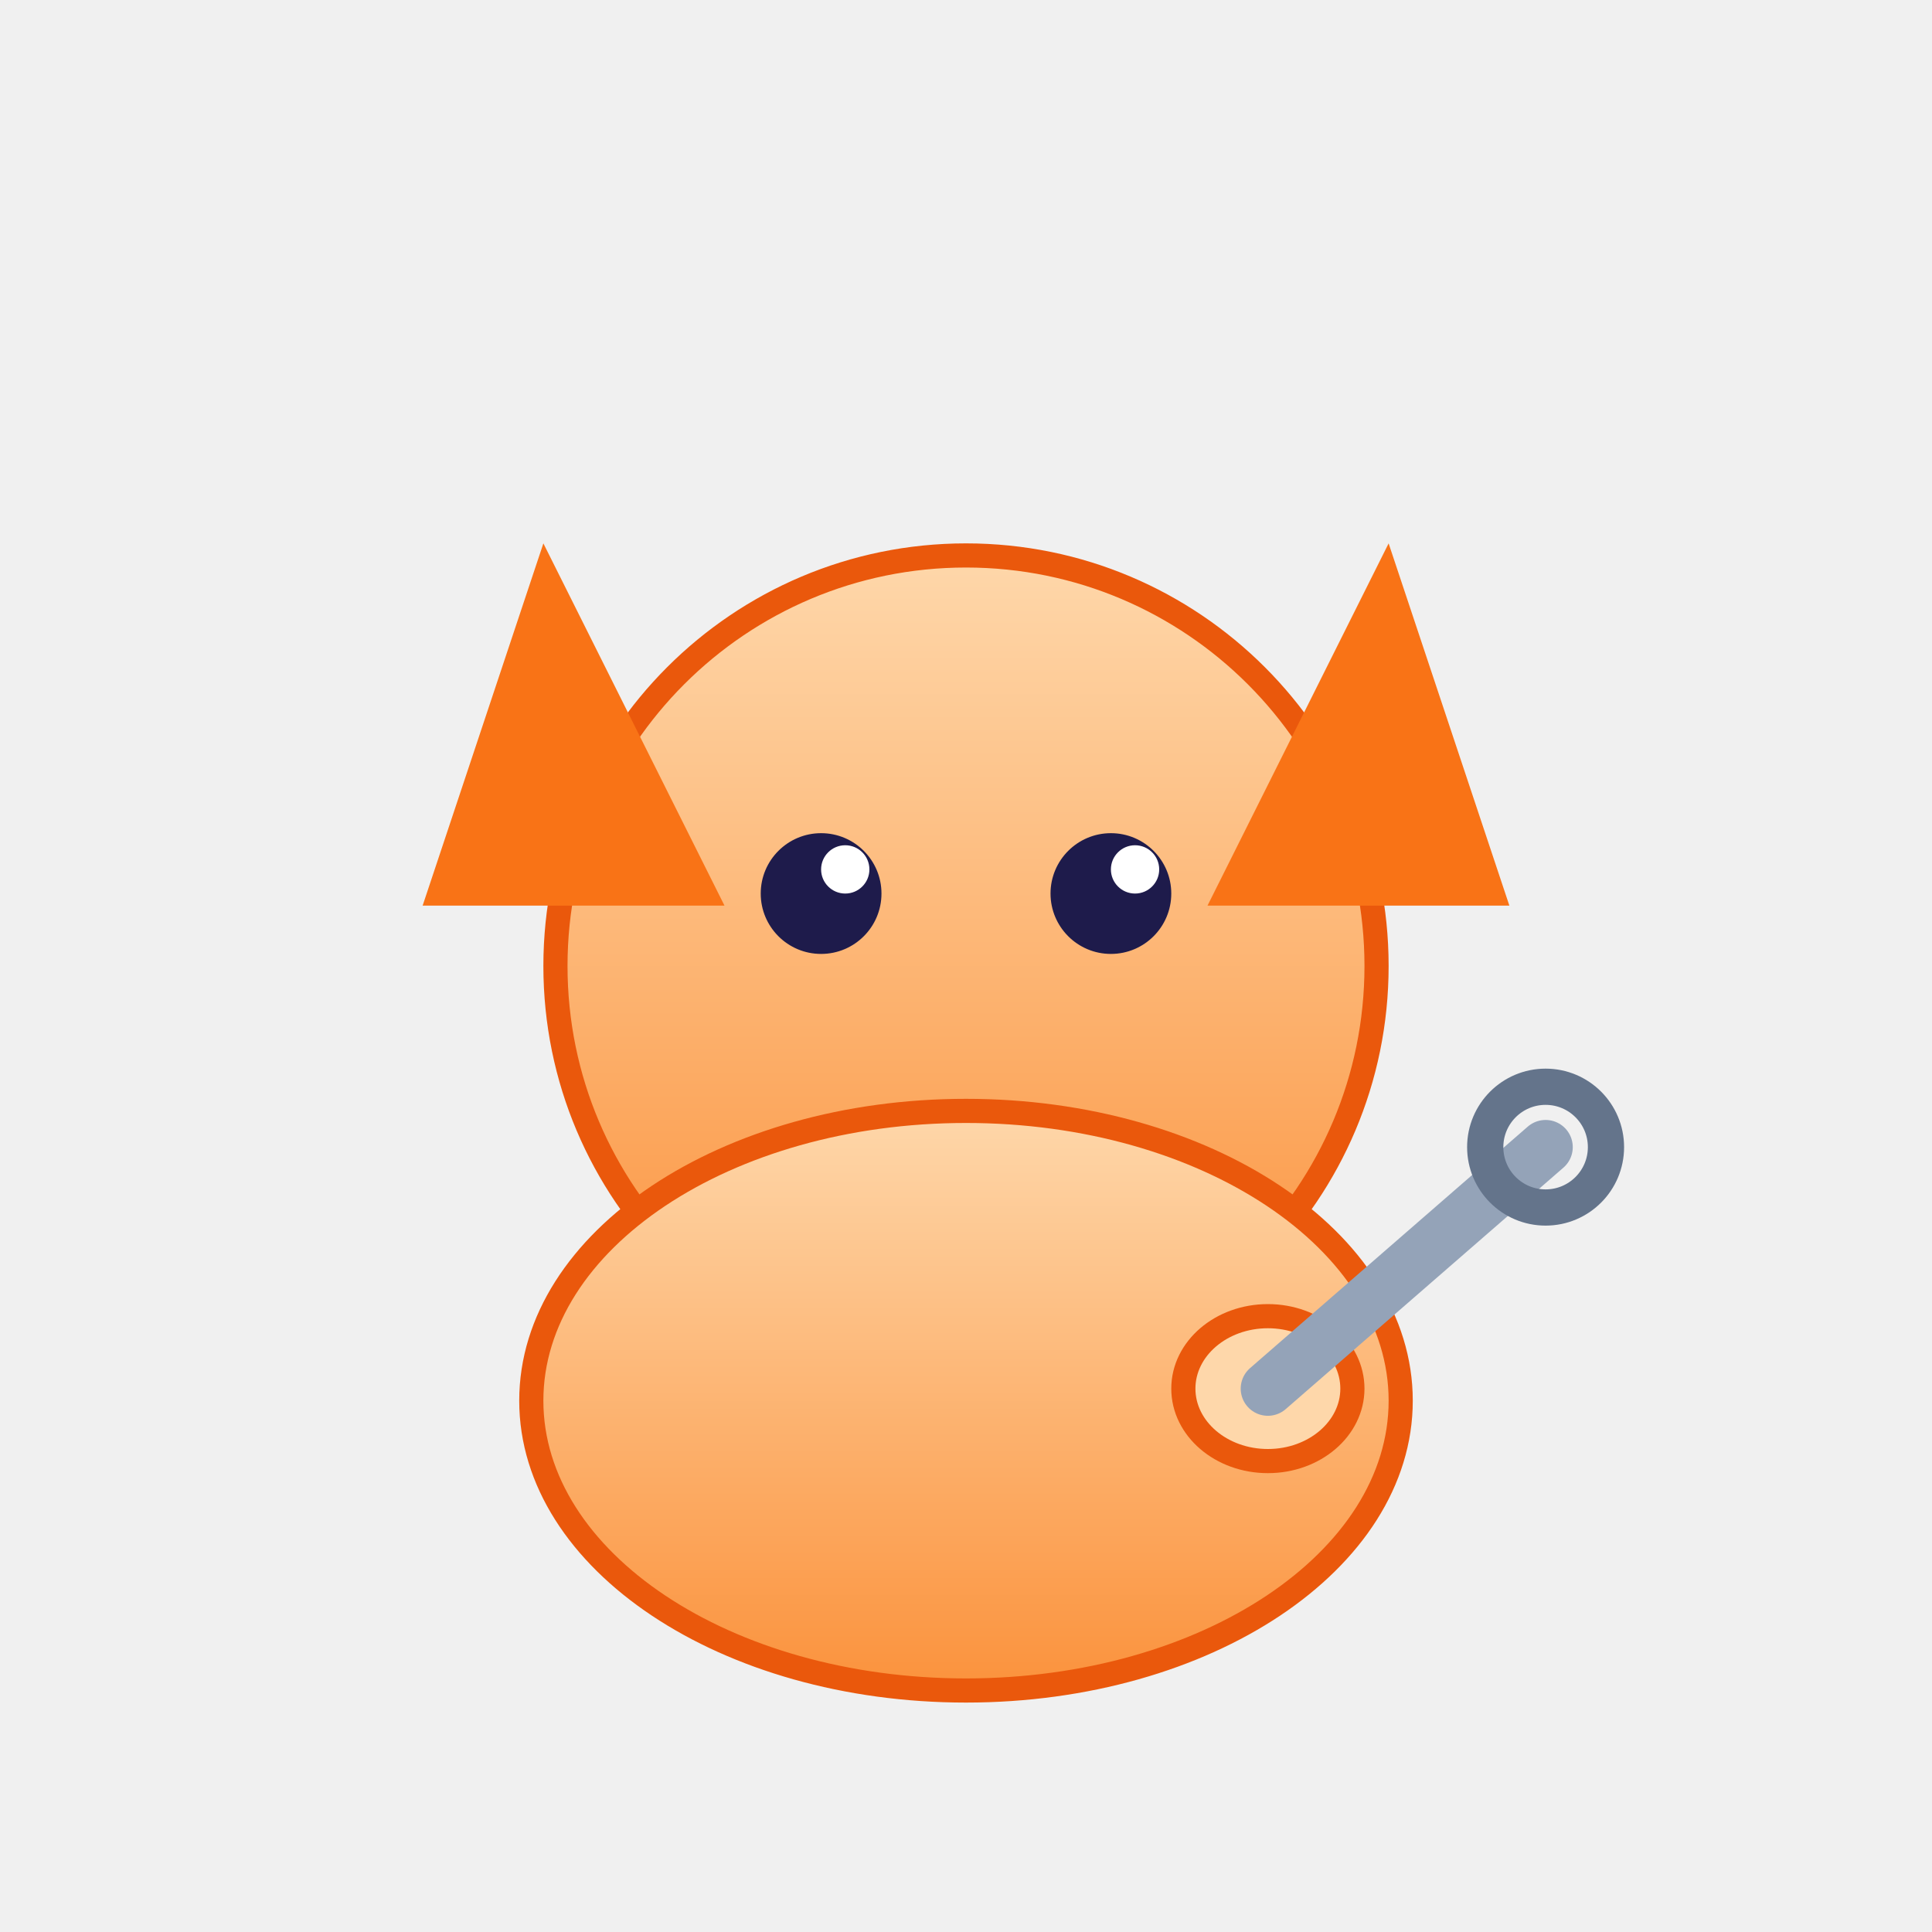
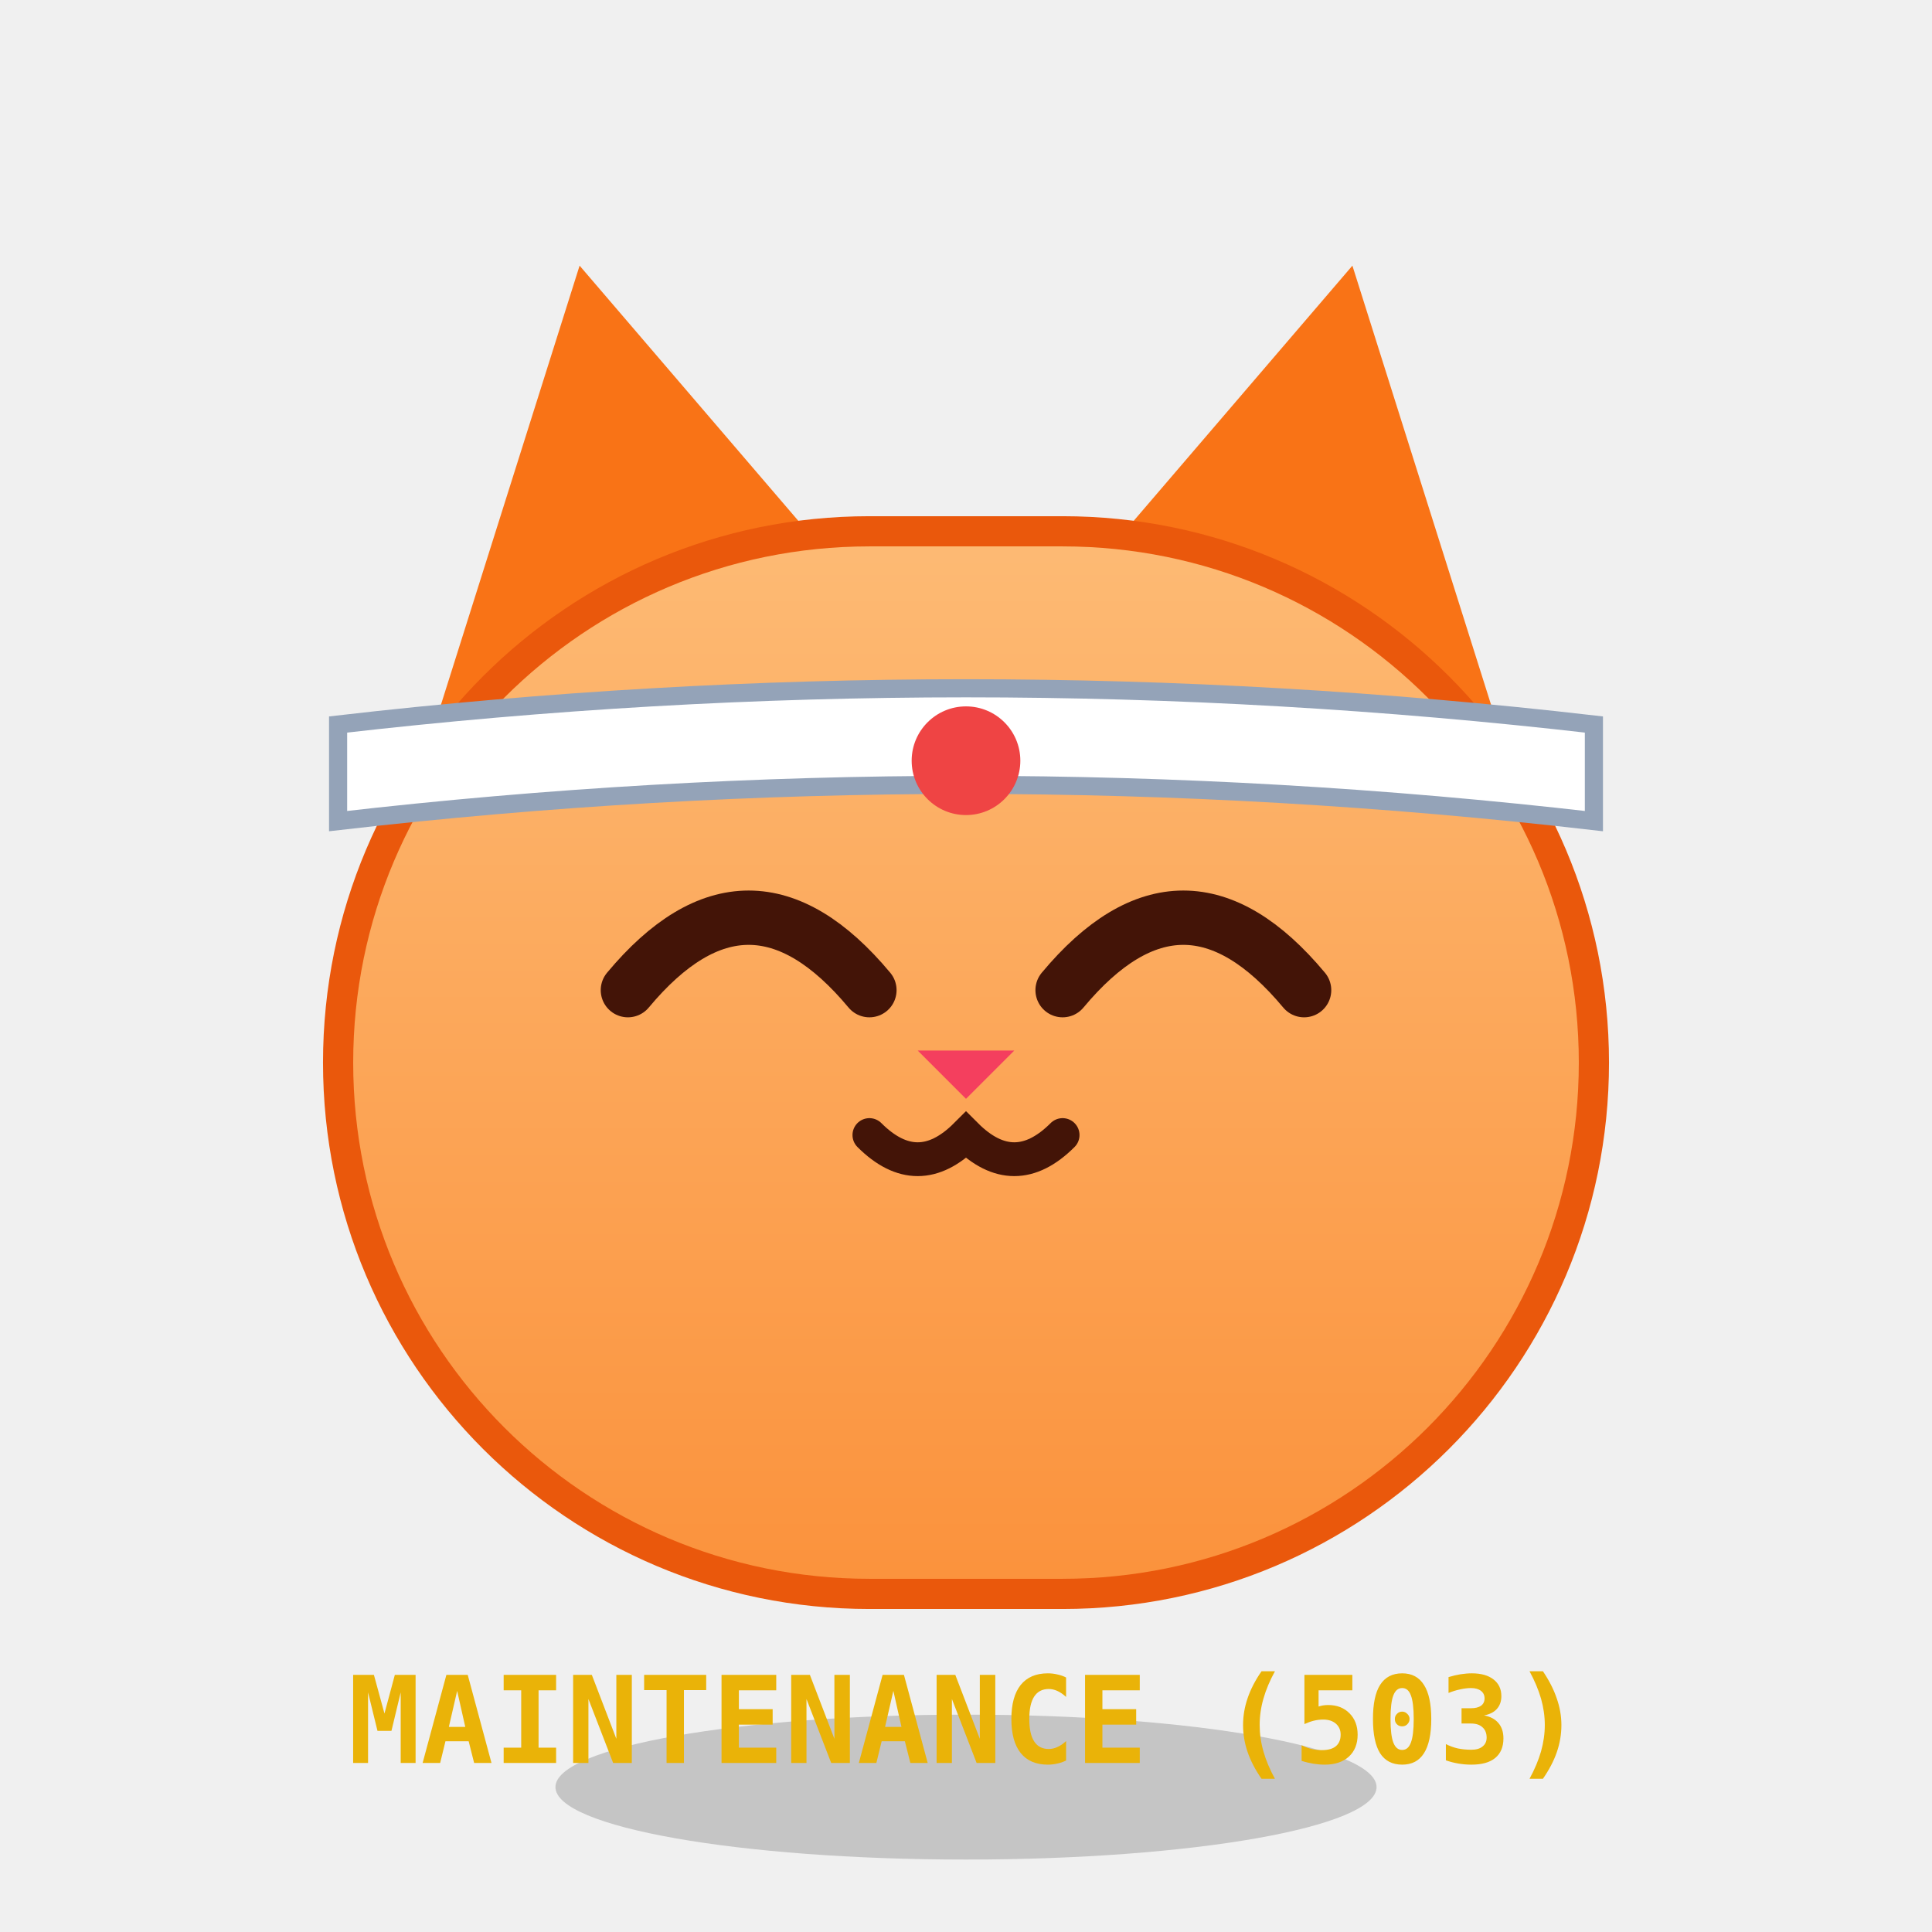
<svg xmlns="http://www.w3.org/2000/svg" viewBox="0 0 160 160" width="100%" height="100%">
  <defs>
-     <linearGradient id="cat-grad" x1="0%" y1="0%" x2="0%" y2="100%">
-       <stop offset="0%" stop-color="#fed7aa" />
+     <linearGradient id="cat-fur-grad" x1="0%" y1="0%" x2="0%" y2="100%">
+       <stop offset="0%" stop-color="#fdba74" />
      <stop offset="100%" stop-color="#fb923c" />
    </linearGradient>
  </defs>
  <style>
-     @keyframes wrenchPaw {
-       0%, 100% { transform: rotate(0deg); }
-       50% { transform: rotate(-20deg); }
+     @keyframes workNod {
+       0%, 100% { transform: translateY(0); }
+       50% { transform: translateY(-5px); }
    }
-     .paw-tool { animation: wrenchPaw 1.4s ease-in-out infinite; transform-origin: 105px 115px; }
+     .head-work { animation: workNod 1.8s ease-in-out infinite; }
  </style>
-   <path d="M 60 52 Q 80 40 100 52 Z" fill="#eab308" />
-   <circle cx="80" cy="80" r="34" fill="url(#cat-grad)" stroke="#ea580c" stroke-width="2" />
-   <polygon points="45,45 60,75 35,75" fill="#f97316" />
-   <polygon points="115,45 125,75 100,75" fill="#f97316" />
-   <circle cx="68" cy="74" r="5" fill="#1e1b4b" />
-   <circle cx="70" cy="72" r="2" fill="#ffffff" />
-   <circle cx="92" cy="74" r="5" fill="#1e1b4b" />
-   <circle cx="94" cy="72" r="2" fill="#ffffff" />
-   <ellipse cx="80" cy="116" rx="36" ry="24" fill="url(#cat-grad)" stroke="#ea580c" stroke-width="2" />
-   <g class="paw-tool">
-     <ellipse cx="105" cy="115" rx="7" ry="6" fill="#fed7aa" stroke="#ea580c" stroke-width="2" />
-     <line x1="105" y1="115" x2="128" y2="95" stroke="#94a3b8" stroke-width="4.5" stroke-linecap="round" />
-     <circle cx="128" cy="95" r="5" fill="none" stroke="#64748b" stroke-width="3" />
+   <ellipse cx="80" cy="148" rx="34" ry="6" fill="#000000" opacity="0.18" />
+   <g class="head-work">
+     <polygon points="36,60 48,22 72,50" fill="#f97316" />
+     <polygon points="124,60 112,22 88,50" fill="#f97316" />
+     <rect x="28" y="44" width="104" height="88" rx="44" fill="url(#cat-fur-grad)" stroke="#ea580c" stroke-width="2.5" />
+     <path d="M 28 60 Q 80 54 132 60 L 132 68 Q 80 62 28 68 Z" fill="#ffffff" stroke="#94a3b8" stroke-width="1.5" />
+     <circle cx="80" cy="63" r="4.5" fill="#ef4444" />
+     <path d="M 52 82 Q 62 70 72 82" fill="none" stroke="#431407" stroke-width="4.5" stroke-linecap="round" />
+     <path d="M 88 82 Q 98 70 108 82" fill="none" stroke="#431407" stroke-width="4.5" stroke-linecap="round" />
+     <polygon points="80,91 76,87 84,87" fill="#f43f5e" />
+     <path d="M 72 94 Q 76 98 80 94 Q 84 98 88 94" fill="none" stroke="#431407" stroke-width="2.8" stroke-linecap="round" />
  </g>
+   <text x="80" y="146" font-family="monospace" font-size="10" font-weight="bold" fill="#eab308" text-anchor="middle">MAINTENANCE (503)</text>
</svg>
